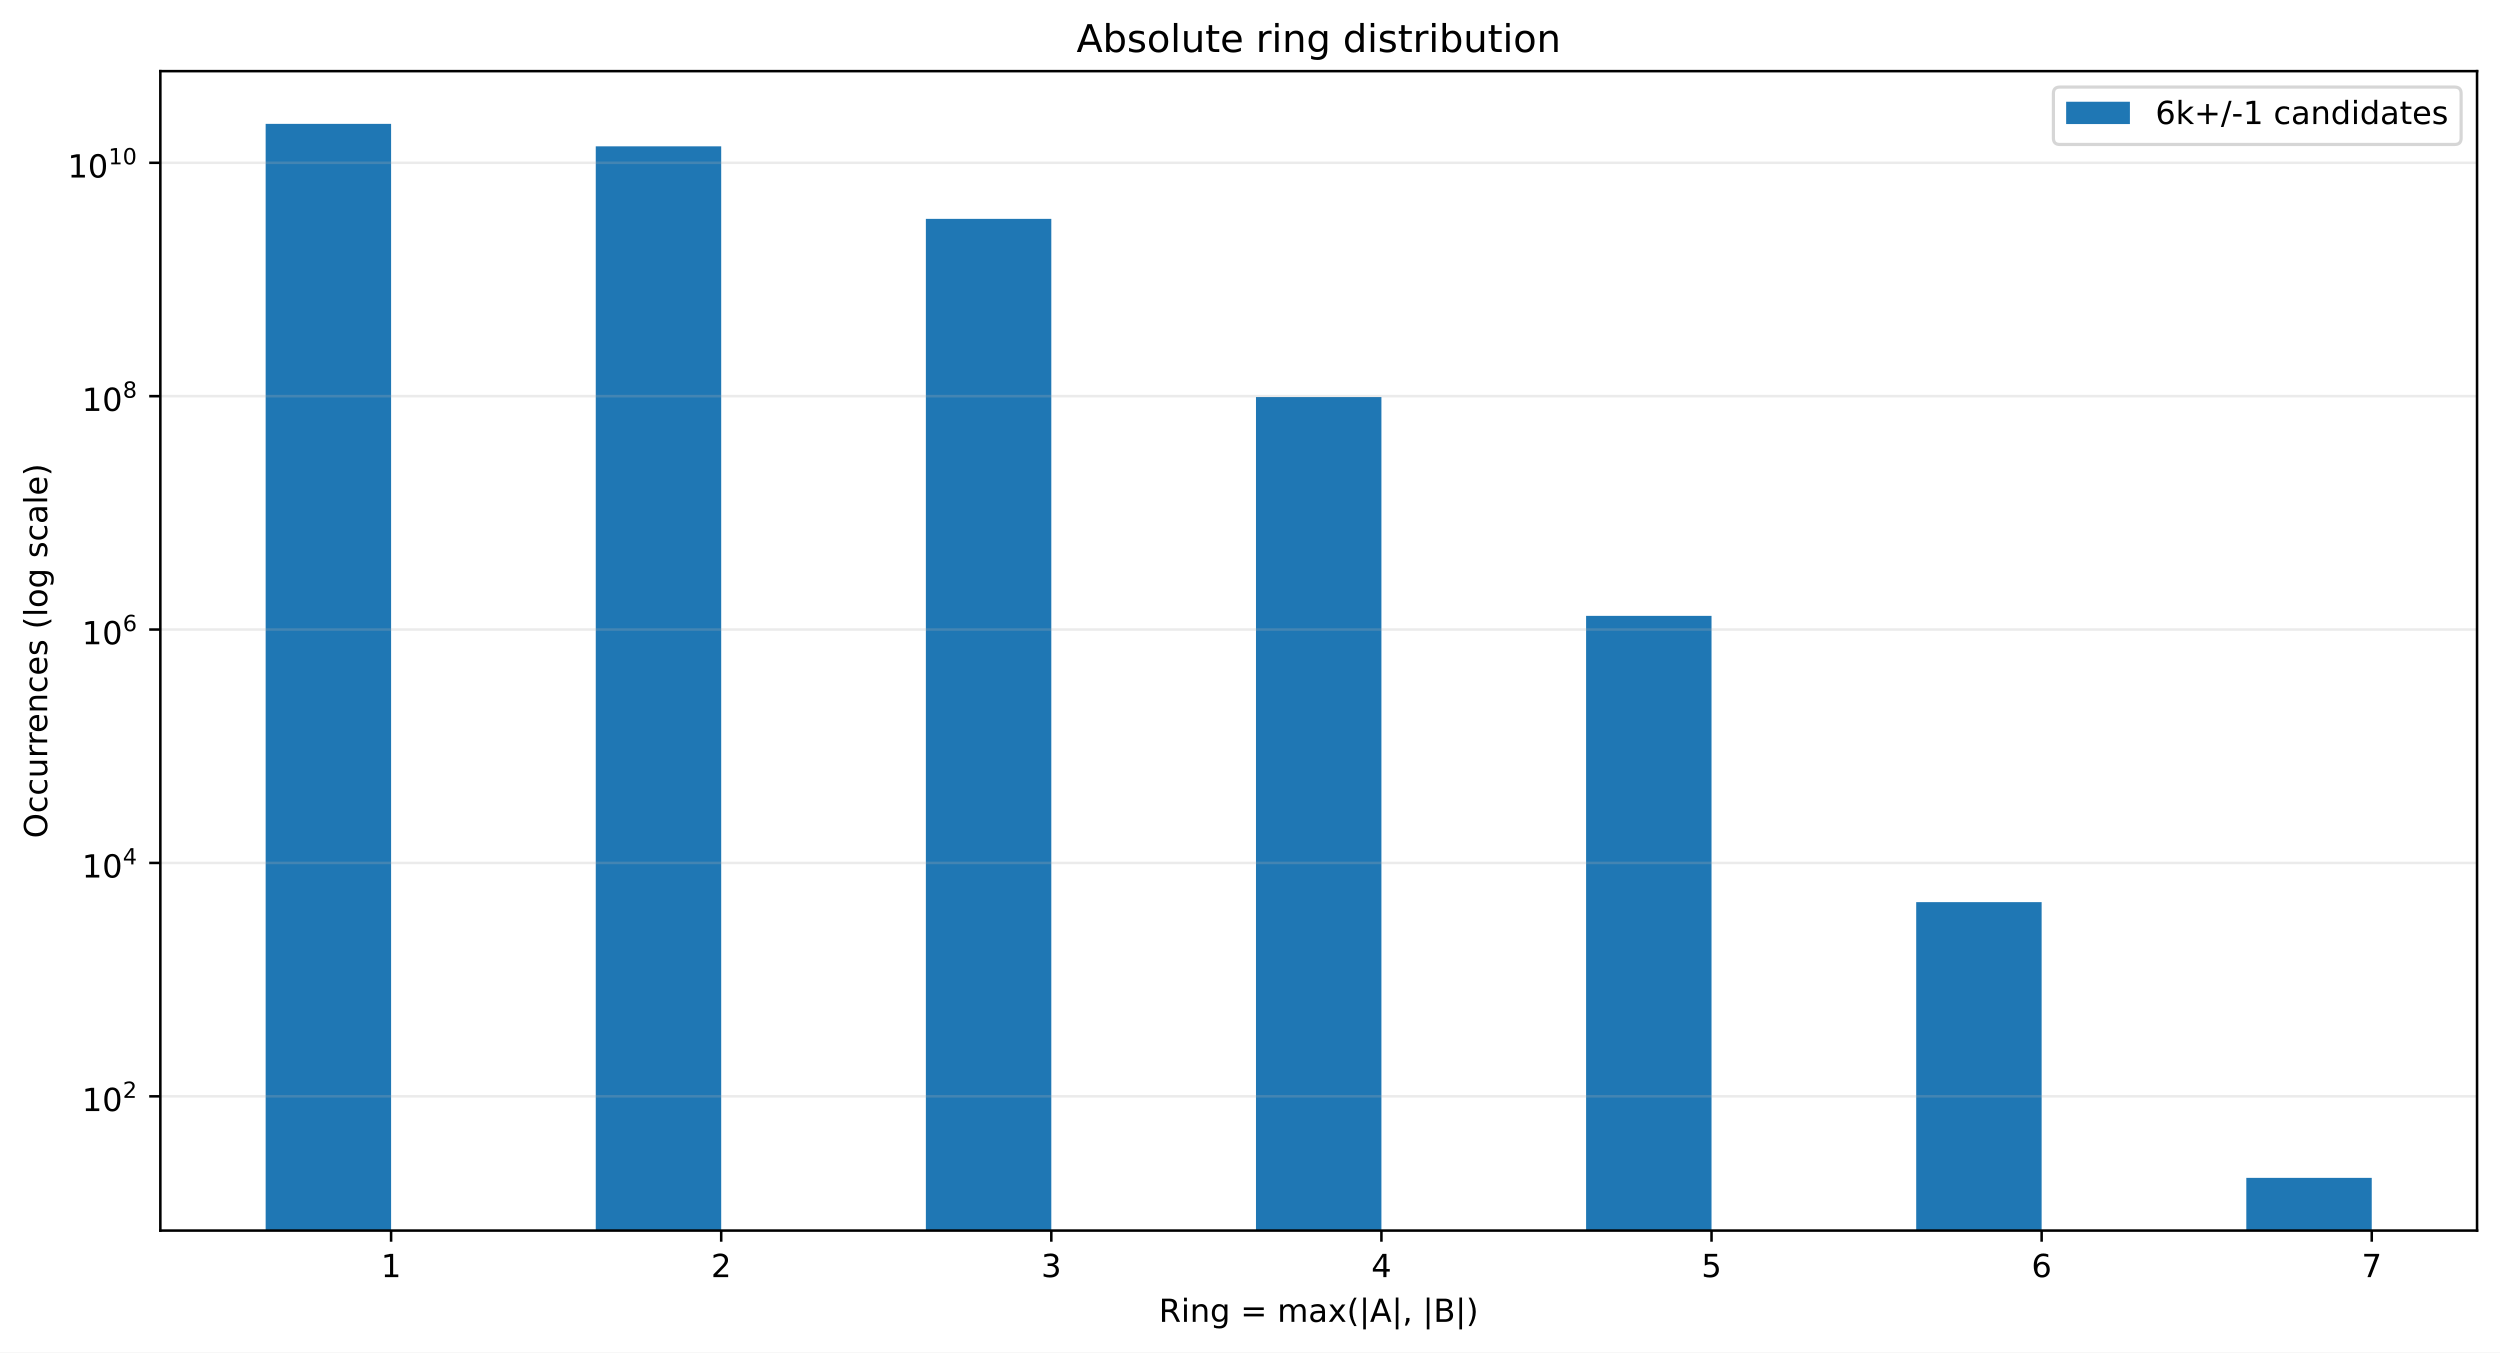
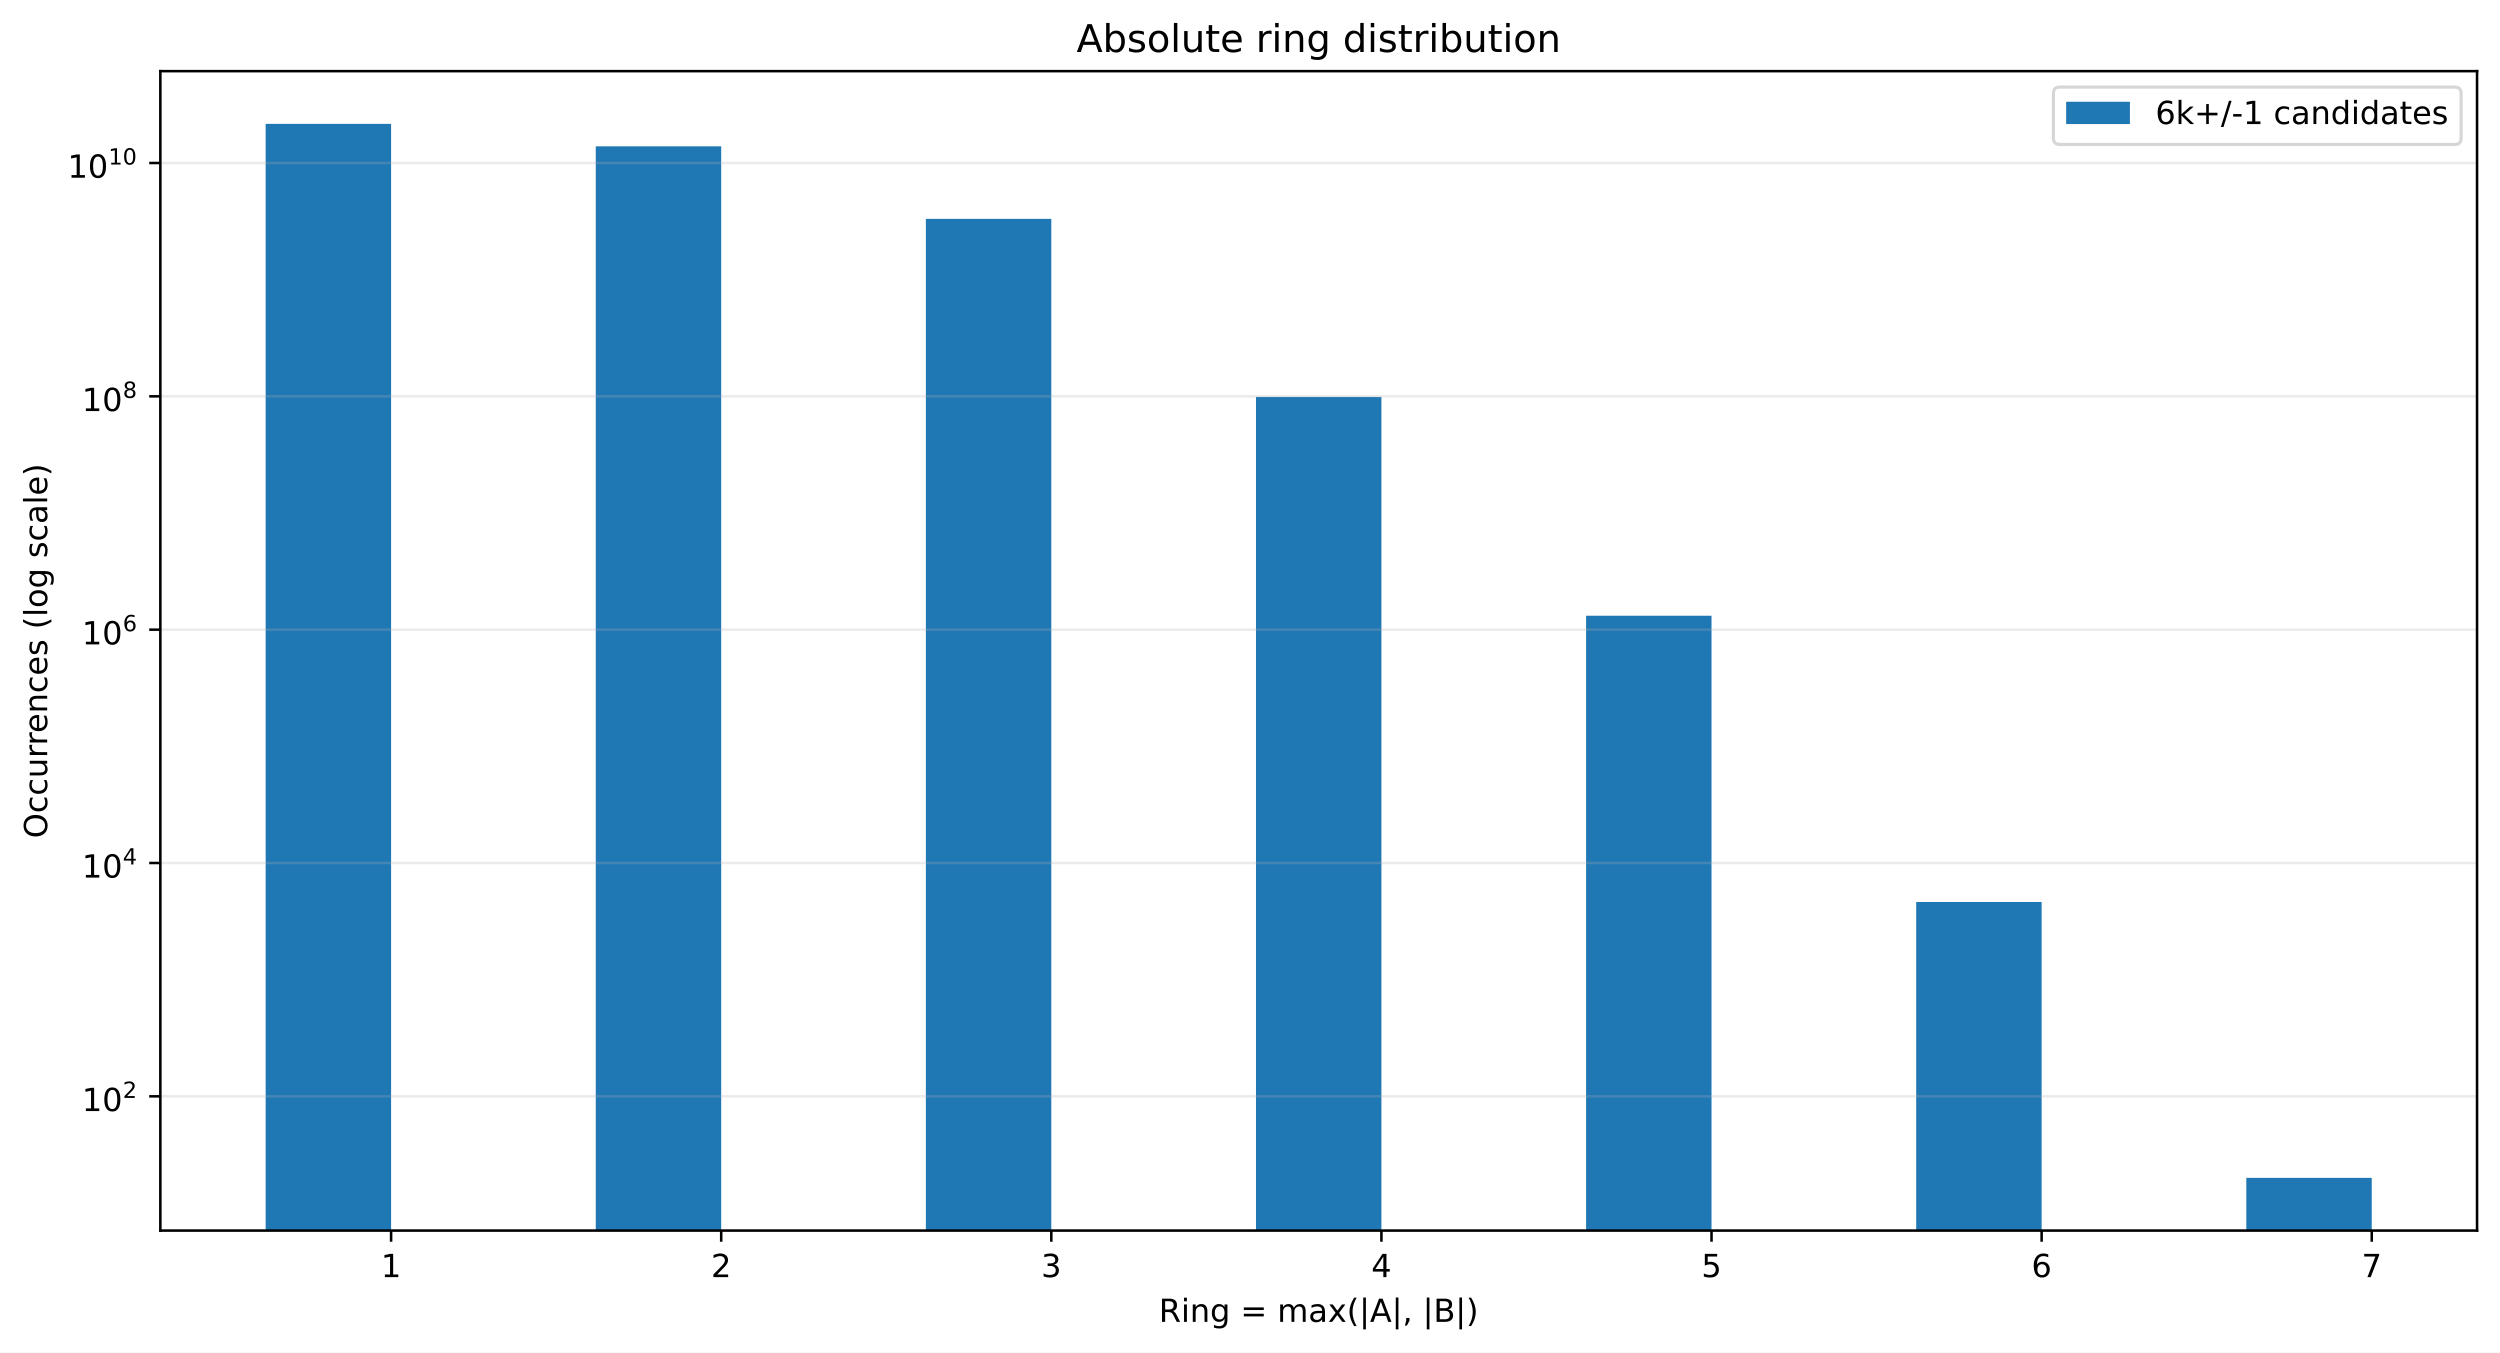
<svg xmlns="http://www.w3.org/2000/svg" xmlns:xlink="http://www.w3.org/1999/xlink" width="784.258pt" height="424.28pt" viewBox="0 0 784.258 424.28" version="1.1">
  <defs>
    <style type="text/css">*{stroke-linejoin: round; stroke-linecap: butt}</style>
  </defs>
  <g id="figure_1">
    <g id="patch_1">
      <path d="M 0 424.28  L 784.258 424.28  L 784.258 0  L 0 0  z " style="fill: #ffffff" />
    </g>
    <g id="axes_1">
      <g id="patch_2">
        <path d="M 50.301 386.036  L 777.058 386.036  L 777.058 22.318  L 50.301 22.318  z " style="fill: #ffffff" />
      </g>
      <g id="patch_3">
-         <path d="M 83.335 37023.711  L 122.687 37023.711  L 122.687 38.851  L 83.335 38.851  z " clip-path="url(#p88c7829713)" style="fill: #1f77b4" />
+         <path d="M 83.335 37016.446  L 122.687 37016.446  L 122.687 38.851  L 83.335 38.851  z " clip-path="url(#p37326e3384)" style="fill: #1f77b4" />
      </g>
      <g id="patch_4">
-         <path d="M 186.891 37023.711  L 226.243 37023.711  L 226.243 45.897  L 186.891 45.897  z " clip-path="url(#p88c7829713)" style="fill: #1f77b4" />
+         <path d="M 186.891 37016.446  L 226.243 37016.446  L 226.243 45.895  L 186.891 45.895  z " clip-path="url(#p37326e3384)" style="fill: #1f77b4" />
      </g>
      <g id="patch_5">
-         <path d="M 290.448 37023.711  L 329.799 37023.711  L 329.799 68.655  L 290.448 68.655  z " clip-path="url(#p88c7829713)" style="fill: #1f77b4" />
+         <path d="M 290.448 37016.446  L 329.799 37016.446  L 329.799 68.649  L 290.448 68.649  z " clip-path="url(#p37326e3384)" style="fill: #1f77b4" />
      </g>
      <g id="patch_6">
-         <path d="M 394.004 37023.711  L 433.355 37023.711  L 433.355 124.536  L 394.004 124.536  z " clip-path="url(#p88c7829713)" style="fill: #1f77b4" />
+         <path d="M 394.004 37016.446  L 433.355 37016.446  L 433.355 124.519  L 394.004 124.519  z " clip-path="url(#p37326e3384)" style="fill: #1f77b4" />
      </g>
      <g id="patch_7">
-         <path d="M 497.56 37023.711  L 536.912 37023.711  L 536.912 193.193  L 497.56 193.193  z " clip-path="url(#p88c7829713)" style="fill: #1f77b4" />
+         <path d="M 497.56 37016.446  L 536.912 37016.446  L 536.912 193.162  L 497.56 193.162  z " clip-path="url(#p37326e3384)" style="fill: #1f77b4" />
      </g>
      <g id="patch_8">
-         <path d="M 601.116 37023.711  L 640.468 37023.711  L 640.468 283.004  L 601.116 283.004  z " clip-path="url(#p88c7829713)" style="fill: #1f77b4" />
+         <path d="M 601.116 37016.446  L 640.468 37016.446  L 640.468 282.955  L 601.116 282.955  z " clip-path="url(#p37326e3384)" style="fill: #1f77b4" />
      </g>
      <g id="patch_9">
-         <path d="M 704.673 37023.711  L 744.024 37023.711  L 744.024 369.503  L 704.673 369.503  z " clip-path="url(#p88c7829713)" style="fill: #1f77b4" />
+         <path d="M 704.673 37016.446  L 744.024 37016.446  L 744.024 369.503  L 704.673 369.503  z " clip-path="url(#p37326e3384)" style="fill: #1f77b4" />
      </g>
      <g id="matplotlib.axis_1">
        <g id="xtick_1">
          <g id="line2d_1">
            <defs>
-               <path id="mc93e099bf6" d="M 0 0  L 0 3.5  " style="stroke: #000000; stroke-width: 0.8" />
+               <path id="mb3831629c7" d="M 0 0  L 0 3.5  " style="stroke: #000000; stroke-width: 0.8" />
            </defs>
            <g>
-               <use xlink:href="#mc93e099bf6" x="122.687" y="386.036" style="stroke: #000000; stroke-width: 0.8" />
+               <use xlink:href="#mb3831629c7" x="122.687" y="386.036" style="stroke: #000000; stroke-width: 0.8" />
            </g>
          </g>
          <g id="text_1">
            <g transform="translate(119.5053 400.6334) scale(0.1 -0.1)">
              <defs>
                <path id="DejaVuSans-14" d="M 794 531  L 1825 531  L 1825 4091  L 703 3866  L 703 4441  L 1819 4666  L 2450 4666  L 2450 531  L 3481 531  L 3481 0  L 794 0  L 794 531  z " transform="scale(0.015625)" />
              </defs>
              <use xlink:href="#DejaVuSans-14" />
            </g>
          </g>
        </g>
        <g id="xtick_2">
          <g id="line2d_2">
            <g>
-               <use xlink:href="#mc93e099bf6" x="226.243" y="386.036" style="stroke: #000000; stroke-width: 0.8" />
+               <use xlink:href="#mb3831629c7" x="226.243" y="386.036" style="stroke: #000000; stroke-width: 0.8" />
            </g>
          </g>
          <g id="text_2">
            <g transform="translate(223.0616 400.6334) scale(0.1 -0.1)">
              <defs>
                <path id="DejaVuSans-15" d="M 1228 531  L 3431 531  L 3431 0  L 469 0  L 469 531  Q 828 903 1448 1529  Q 2069 2156 2228 2338  Q 2531 2678 2651 2914  Q 2772 3150 2772 3378  Q 2772 3750 2511 3984  Q 2250 4219 1831 4219  Q 1534 4219 1204 4116  Q 875 4013 500 3803  L 500 4441  Q 881 4594 1212 4672  Q 1544 4750 1819 4750  Q 2544 4750 2975 4387  Q 3406 4025 3406 3419  Q 3406 3131 3298 2873  Q 3191 2616 2906 2266  Q 2828 2175 2409 1742  Q 1991 1309 1228 531  z " transform="scale(0.015625)" />
              </defs>
              <use xlink:href="#DejaVuSans-15" />
            </g>
          </g>
        </g>
        <g id="xtick_3">
          <g id="line2d_3">
            <g>
-               <use xlink:href="#mc93e099bf6" x="329.799" y="386.036" style="stroke: #000000; stroke-width: 0.8" />
+               <use xlink:href="#mb3831629c7" x="329.799" y="386.036" style="stroke: #000000; stroke-width: 0.8" />
            </g>
          </g>
          <g id="text_3">
            <g transform="translate(326.6178 400.6334) scale(0.1 -0.1)">
              <defs>
                <path id="DejaVuSans-16" d="M 2597 2516  Q 3050 2419 3304 2112  Q 3559 1806 3559 1356  Q 3559 666 3084 287  Q 2609 -91 1734 -91  Q 1441 -91 1130 -33  Q 819 25 488 141  L 488 750  Q 750 597 1062 519  Q 1375 441 1716 441  Q 2309 441 2620 675  Q 2931 909 2931 1356  Q 2931 1769 2642 2001  Q 2353 2234 1838 2234  L 1294 2234  L 1294 2753  L 1863 2753  Q 2328 2753 2575 2939  Q 2822 3125 2822 3475  Q 2822 3834 2567 4026  Q 2313 4219 1838 4219  Q 1578 4219 1281 4162  Q 984 4106 628 3988  L 628 4550  Q 988 4650 1302 4700  Q 1616 4750 1894 4750  Q 2613 4750 3031 4423  Q 3450 4097 3450 3541  Q 3450 3153 3228 2886  Q 3006 2619 2597 2516  z " transform="scale(0.015625)" />
              </defs>
              <use xlink:href="#DejaVuSans-16" />
            </g>
          </g>
        </g>
        <g id="xtick_4">
          <g id="line2d_4">
            <g>
-               <use xlink:href="#mc93e099bf6" x="433.355" y="386.036" style="stroke: #000000; stroke-width: 0.8" />
+               <use xlink:href="#mb3831629c7" x="433.355" y="386.036" style="stroke: #000000; stroke-width: 0.8" />
            </g>
          </g>
          <g id="text_4">
            <g transform="translate(430.174 400.6334) scale(0.1 -0.1)">
              <defs>
                <path id="DejaVuSans-17" d="M 2419 4116  L 825 1625  L 2419 1625  L 2419 4116  z M 2253 4666  L 3047 4666  L 3047 1625  L 3713 1625  L 3713 1100  L 3047 1100  L 3047 0  L 2419 0  L 2419 1100  L 313 1100  L 313 1709  L 2253 4666  z " transform="scale(0.015625)" />
              </defs>
              <use xlink:href="#DejaVuSans-17" />
            </g>
          </g>
        </g>
        <g id="xtick_5">
          <g id="line2d_5">
            <g>
-               <use xlink:href="#mc93e099bf6" x="536.912" y="386.036" style="stroke: #000000; stroke-width: 0.8" />
+               <use xlink:href="#mb3831629c7" x="536.912" y="386.036" style="stroke: #000000; stroke-width: 0.8" />
            </g>
          </g>
          <g id="text_5">
            <g transform="translate(533.7303 400.6334) scale(0.1 -0.1)">
              <defs>
                <path id="DejaVuSans-18" d="M 691 4666  L 3169 4666  L 3169 4134  L 1269 4134  L 1269 2991  Q 1406 3038 1543 3061  Q 1681 3084 1819 3084  Q 2600 3084 3056 2656  Q 3513 2228 3513 1497  Q 3513 744 3044 326  Q 2575 -91 1722 -91  Q 1428 -91 1123 -41  Q 819 9 494 109  L 494 744  Q 775 591 1075 516  Q 1375 441 1709 441  Q 2250 441 2565 725  Q 2881 1009 2881 1497  Q 2881 1984 2565 2268  Q 2250 2553 1709 2553  Q 1456 2553 1204 2497  Q 953 2441 691 2322  L 691 4666  z " transform="scale(0.015625)" />
              </defs>
              <use xlink:href="#DejaVuSans-18" />
            </g>
          </g>
        </g>
        <g id="xtick_6">
          <g id="line2d_6">
            <g>
-               <use xlink:href="#mc93e099bf6" x="640.468" y="386.036" style="stroke: #000000; stroke-width: 0.8" />
+               <use xlink:href="#mb3831629c7" x="640.468" y="386.036" style="stroke: #000000; stroke-width: 0.8" />
            </g>
          </g>
          <g id="text_6">
            <g transform="translate(637.2865 400.6334) scale(0.1 -0.1)">
              <defs>
                <path id="DejaVuSans-19" d="M 2113 2584  Q 1688 2584 1439 2293  Q 1191 2003 1191 1497  Q 1191 994 1439 701  Q 1688 409 2113 409  Q 2538 409 2786 701  Q 3034 994 3034 1497  Q 3034 2003 2786 2293  Q 2538 2584 2113 2584  z M 3366 4563  L 3366 3988  Q 3128 4100 2886 4159  Q 2644 4219 2406 4219  Q 1781 4219 1451 3797  Q 1122 3375 1075 2522  Q 1259 2794 1537 2939  Q 1816 3084 2150 3084  Q 2853 3084 3261 2657  Q 3669 2231 3669 1497  Q 3669 778 3244 343  Q 2819 -91 2113 -91  Q 1303 -91 875 529  Q 447 1150 447 2328  Q 447 3434 972 4092  Q 1497 4750 2381 4750  Q 2619 4750 2861 4703  Q 3103 4656 3366 4563  z " transform="scale(0.015625)" />
              </defs>
              <use xlink:href="#DejaVuSans-19" />
            </g>
          </g>
        </g>
        <g id="xtick_7">
          <g id="line2d_7">
            <g>
-               <use xlink:href="#mc93e099bf6" x="744.024" y="386.036" style="stroke: #000000; stroke-width: 0.8" />
+               <use xlink:href="#mb3831629c7" x="744.024" y="386.036" style="stroke: #000000; stroke-width: 0.8" />
            </g>
          </g>
          <g id="text_7">
            <g transform="translate(740.8427 400.6334) scale(0.1 -0.1)">
              <defs>
                <path id="DejaVuSans-1a" d="M 525 4666  L 3525 4666  L 3525 4397  L 1831 0  L 1172 0  L 2766 4134  L 525 4134  L 525 4666  z " transform="scale(0.015625)" />
              </defs>
              <use xlink:href="#DejaVuSans-1a" />
            </g>
          </g>
        </g>
        <g id="text_8">
          <g transform="translate(363.5437 414.678) scale(0.1 -0.1)">
            <defs>
              <path id="DejaVuSans-35" d="M 2841 2188  Q 3044 2119 3236 1894  Q 3428 1669 3622 1275  L 4263 0  L 3584 0  L 2988 1197  Q 2756 1666 2539 1819  Q 2322 1972 1947 1972  L 1259 1972  L 1259 0  L 628 0  L 628 4666  L 2053 4666  Q 2853 4666 3247 4331  Q 3641 3997 3641 3322  Q 3641 2881 3436 2590  Q 3231 2300 2841 2188  z M 1259 4147  L 1259 2491  L 2053 2491  Q 2509 2491 2742 2702  Q 2975 2913 2975 3322  Q 2975 3731 2742 3939  Q 2509 4147 2053 4147  L 1259 4147  z " transform="scale(0.015625)" />
              <path id="DejaVuSans-4c" d="M 603 3500  L 1178 3500  L 1178 0  L 603 0  L 603 3500  z M 603 4863  L 1178 4863  L 1178 4134  L 603 4134  L 603 4863  z " transform="scale(0.015625)" />
              <path id="DejaVuSans-51" d="M 3513 2113  L 3513 0  L 2938 0  L 2938 2094  Q 2938 2591 2744 2837  Q 2550 3084 2163 3084  Q 1697 3084 1428 2787  Q 1159 2491 1159 1978  L 1159 0  L 581 0  L 581 3500  L 1159 3500  L 1159 2956  Q 1366 3272 1645 3428  Q 1925 3584 2291 3584  Q 2894 3584 3203 3211  Q 3513 2838 3513 2113  z " transform="scale(0.015625)" />
              <path id="DejaVuSans-4a" d="M 2906 1791  Q 2906 2416 2648 2759  Q 2391 3103 1925 3103  Q 1463 3103 1205 2759  Q 947 2416 947 1791  Q 947 1169 1205 825  Q 1463 481 1925 481  Q 2391 481 2648 825  Q 2906 1169 2906 1791  z M 3481 434  Q 3481 -459 3084 -895  Q 2688 -1331 1869 -1331  Q 1566 -1331 1297 -1286  Q 1028 -1241 775 -1147  L 775 -588  Q 1028 -725 1275 -790  Q 1522 -856 1778 -856  Q 2344 -856 2625 -561  Q 2906 -266 2906 331  L 2906 616  Q 2728 306 2450 153  Q 2172 0 1784 0  Q 1141 0 747 490  Q 353 981 353 1791  Q 353 2603 747 3093  Q 1141 3584 1784 3584  Q 2172 3584 2450 3431  Q 2728 3278 2906 2969  L 2906 3500  L 3481 3500  L 3481 434  z " transform="scale(0.015625)" />
              <path id="DejaVuSans-3" transform="scale(0.015625)" />
              <path id="DejaVuSans-20" d="M 678 2906  L 4684 2906  L 4684 2381  L 678 2381  L 678 2906  z M 678 1631  L 4684 1631  L 4684 1100  L 678 1100  L 678 1631  z " transform="scale(0.015625)" />
              <path id="DejaVuSans-50" d="M 3328 2828  Q 3544 3216 3844 3400  Q 4144 3584 4550 3584  Q 5097 3584 5394 3201  Q 5691 2819 5691 2113  L 5691 0  L 5113 0  L 5113 2094  Q 5113 2597 4934 2840  Q 4756 3084 4391 3084  Q 3944 3084 3684 2787  Q 3425 2491 3425 1978  L 3425 0  L 2847 0  L 2847 2094  Q 2847 2600 2669 2842  Q 2491 3084 2119 3084  Q 1678 3084 1418 2786  Q 1159 2488 1159 1978  L 1159 0  L 581 0  L 581 3500  L 1159 3500  L 1159 2956  Q 1356 3278 1631 3431  Q 1906 3584 2284 3584  Q 2666 3584 2933 3390  Q 3200 3197 3328 2828  z " transform="scale(0.015625)" />
              <path id="DejaVuSans-44" d="M 2194 1759  Q 1497 1759 1228 1600  Q 959 1441 959 1056  Q 959 750 1161 570  Q 1363 391 1709 391  Q 2188 391 2477 730  Q 2766 1069 2766 1631  L 2766 1759  L 2194 1759  z M 3341 1997  L 3341 0  L 2766 0  L 2766 531  Q 2569 213 2275 61  Q 1981 -91 1556 -91  Q 1019 -91 701 211  Q 384 513 384 1019  Q 384 1609 779 1909  Q 1175 2209 1959 2209  L 2766 2209  L 2766 2266  Q 2766 2663 2505 2880  Q 2244 3097 1772 3097  Q 1472 3097 1187 3025  Q 903 2953 641 2809  L 641 3341  Q 956 3463 1253 3523  Q 1550 3584 1831 3584  Q 2591 3584 2966 3190  Q 3341 2797 3341 1997  z " transform="scale(0.015625)" />
              <path id="DejaVuSans-5b" d="M 3513 3500  L 2247 1797  L 3578 0  L 2900 0  L 1881 1375  L 863 0  L 184 0  L 1544 1831  L 300 3500  L 978 3500  L 1906 2253  L 2834 3500  L 3513 3500  z " transform="scale(0.015625)" />
              <path id="DejaVuSans-b" d="M 1984 4856  Q 1566 4138 1362 3434  Q 1159 2731 1159 2009  Q 1159 1288 1364 580  Q 1569 -128 1984 -844  L 1484 -844  Q 1016 -109 783 600  Q 550 1309 550 2009  Q 550 2706 781 3412  Q 1013 4119 1484 4856  L 1984 4856  z " transform="scale(0.015625)" />
              <path id="DejaVuSans-5f" d="M 1344 4891  L 1344 -1509  L 813 -1509  L 813 4891  L 1344 4891  z " transform="scale(0.015625)" />
              <path id="DejaVuSans-24" d="M 2188 4044  L 1331 1722  L 3047 1722  L 2188 4044  z M 1831 4666  L 2547 4666  L 4325 0  L 3669 0  L 3244 1197  L 1141 1197  L 716 0  L 50 0  L 1831 4666  z " transform="scale(0.015625)" />
              <path id="DejaVuSans-f" d="M 750 794  L 1409 794  L 1409 256  L 897 -744  L 494 -744  L 750 256  L 750 794  z " transform="scale(0.015625)" />
              <path id="DejaVuSans-25" d="M 1259 2228  L 1259 519  L 2272 519  Q 2781 519 3026 730  Q 3272 941 3272 1375  Q 3272 1813 3026 2020  Q 2781 2228 2272 2228  L 1259 2228  z M 1259 4147  L 1259 2741  L 2194 2741  Q 2656 2741 2882 2914  Q 3109 3088 3109 3444  Q 3109 3797 2882 3972  Q 2656 4147 2194 4147  L 1259 4147  z M 628 4666  L 2241 4666  Q 2963 4666 3353 4366  Q 3744 4066 3744 3513  Q 3744 3084 3544 2831  Q 3344 2578 2956 2516  Q 3422 2416 3680 2098  Q 3938 1781 3938 1306  Q 3938 681 3513 340  Q 3088 0 2303 0  L 628 0  L 628 4666  z " transform="scale(0.015625)" />
              <path id="DejaVuSans-c" d="M 513 4856  L 1013 4856  Q 1481 4119 1714 3412  Q 1947 2706 1947 2009  Q 1947 1309 1714 600  Q 1481 -109 1013 -844  L 513 -844  Q 928 -128 1133 580  Q 1338 1288 1338 2009  Q 1338 2731 1133 3434  Q 928 4138 513 4856  z " transform="scale(0.015625)" />
            </defs>
            <use xlink:href="#DejaVuSans-35" />
            <use xlink:href="#DejaVuSans-4c" transform="translate(69.48438 0)" />
            <use xlink:href="#DejaVuSans-51" transform="translate(97.26562 0)" />
            <use xlink:href="#DejaVuSans-4a" transform="translate(160.6406 0)" />
            <use xlink:href="#DejaVuSans-3" transform="translate(224.125 0)" />
            <use xlink:href="#DejaVuSans-20" transform="translate(255.9062 0)" />
            <use xlink:href="#DejaVuSans-3" transform="translate(339.7031 0)" />
            <use xlink:href="#DejaVuSans-50" transform="translate(371.4844 0)" />
            <use xlink:href="#DejaVuSans-44" transform="translate(468.8906 0)" />
            <use xlink:href="#DejaVuSans-5b" transform="translate(530.1719 0)" />
            <use xlink:href="#DejaVuSans-b" transform="translate(589.3594 0)" />
            <use xlink:href="#DejaVuSans-5f" transform="translate(628.375 0)" />
            <use xlink:href="#DejaVuSans-24" transform="translate(662.0625 0)" />
            <use xlink:href="#DejaVuSans-5f" transform="translate(730.4688 0)" />
            <use xlink:href="#DejaVuSans-f" transform="translate(764.1562 0)" />
            <use xlink:href="#DejaVuSans-3" transform="translate(795.9375 0)" />
            <use xlink:href="#DejaVuSans-5f" transform="translate(827.7188 0)" />
            <use xlink:href="#DejaVuSans-25" transform="translate(861.4062 0)" />
            <use xlink:href="#DejaVuSans-5f" transform="translate(930.0156 0)" />
            <use xlink:href="#DejaVuSans-c" transform="translate(963.7031 0)" />
          </g>
        </g>
      </g>
      <g id="matplotlib.axis_2">
        <g id="ytick_1">
          <g id="line2d_8">
-             <path d="M 50.301 343.916  L 777.058 343.916  " clip-path="url(#p88c7829713)" style="fill: none; stroke: #b0b0b0; stroke-opacity: 0.25; stroke-width: 0.8; stroke-linecap: square" />
+             <path d="M 50.301 343.921  L 777.058 343.921  " clip-path="url(#p37326e3384)" style="fill: none; stroke: #b0b0b0; stroke-opacity: 0.25; stroke-width: 0.8; stroke-linecap: square" />
          </g>
          <g id="line2d_9">
            <defs>
-               <path id="m885c6ece69" d="M 0 0  L -3.5 0  " style="stroke: #000000; stroke-width: 0.8" />
+               <path id="mc9787378d5" d="M 0 0  L -3.5 0  " style="stroke: #000000; stroke-width: 0.8" />
            </defs>
            <g>
-               <use xlink:href="#m885c6ece69" x="50.301" y="343.916" style="stroke: #000000; stroke-width: 0.8" />
+               <use xlink:href="#mc9787378d5" x="50.301" y="343.921" style="stroke: #000000; stroke-width: 0.8" />
            </g>
          </g>
          <g id="text_9">
-             <g transform="translate(25.70078 348.6163) scale(0.1 -0.1)">
+             <g transform="translate(25.70078 348.6213) scale(0.1 -0.1)">
              <defs>
                <path id="DejaVuSans-13" d="M 2034 4250  Q 1547 4250 1301 3770  Q 1056 3291 1056 2328  Q 1056 1369 1301 889  Q 1547 409 2034 409  Q 2525 409 2770 889  Q 3016 1369 3016 2328  Q 3016 3291 2770 3770  Q 2525 4250 2034 4250  z M 2034 4750  Q 2819 4750 3233 4129  Q 3647 3509 3647 2328  Q 3647 1150 3233 529  Q 2819 -91 2034 -91  Q 1250 -91 836 529  Q 422 1150 422 2328  Q 422 3509 836 4129  Q 1250 4750 2034 4750  z " transform="scale(0.015625)" />
              </defs>
              <use xlink:href="#DejaVuSans-14" transform="translate(0 0.746875)" />
              <use xlink:href="#DejaVuSans-13" transform="translate(63.62305 0.746875)" />
              <use xlink:href="#DejaVuSans-15" transform="translate(128.2031 42.04688) scale(0.7)" />
            </g>
          </g>
        </g>
        <g id="ytick_2">
          <g id="line2d_10">
-             <path d="M 50.301 270.703  L 777.058 270.703  " clip-path="url(#p88c7829713)" style="fill: none; stroke: #b0b0b0; stroke-opacity: 0.25; stroke-width: 0.8; stroke-linecap: square" />
+             <path d="M 50.301 270.723  L 777.058 270.723  " clip-path="url(#p37326e3384)" style="fill: none; stroke: #b0b0b0; stroke-opacity: 0.25; stroke-width: 0.8; stroke-linecap: square" />
          </g>
          <g id="line2d_11">
            <g>
-               <use xlink:href="#m885c6ece69" x="50.301" y="270.703" style="stroke: #000000; stroke-width: 0.8" />
+               <use xlink:href="#mc9787378d5" x="50.301" y="270.723" style="stroke: #000000; stroke-width: 0.8" />
            </g>
          </g>
          <g id="text_10">
-             <g transform="translate(25.70078 275.3531) scale(0.1 -0.1)">
+             <g transform="translate(25.70078 275.3727) scale(0.1 -0.1)">
              <use xlink:href="#DejaVuSans-14" transform="translate(0 0.665625)" />
              <use xlink:href="#DejaVuSans-13" transform="translate(63.62305 0.665625)" />
              <use xlink:href="#DejaVuSans-17" transform="translate(128.2031 41.96563) scale(0.7)" />
            </g>
          </g>
        </g>
        <g id="ytick_3">
          <g id="line2d_12">
-             <path d="M 50.301 197.49  L 777.058 197.49  " clip-path="url(#p88c7829713)" style="fill: none; stroke: #b0b0b0; stroke-opacity: 0.25; stroke-width: 0.8; stroke-linecap: square" />
+             <path d="M 50.301 197.524  L 777.058 197.524  " clip-path="url(#p37326e3384)" style="fill: none; stroke: #b0b0b0; stroke-opacity: 0.25; stroke-width: 0.8; stroke-linecap: square" />
          </g>
          <g id="line2d_13">
            <g>
-               <use xlink:href="#m885c6ece69" x="50.301" y="197.49" style="stroke: #000000; stroke-width: 0.8" />
+               <use xlink:href="#mc9787378d5" x="50.301" y="197.524" style="stroke: #000000; stroke-width: 0.8" />
            </g>
          </g>
          <g id="text_11">
-             <g transform="translate(25.70078 202.1899) scale(0.1 -0.1)">
+             <g transform="translate(25.70078 202.224) scale(0.1 -0.1)">
              <use xlink:href="#DejaVuSans-14" transform="translate(0 0.746875)" />
              <use xlink:href="#DejaVuSans-13" transform="translate(63.62305 0.746875)" />
              <use xlink:href="#DejaVuSans-19" transform="translate(128.2031 42.04688) scale(0.7)" />
            </g>
          </g>
        </g>
        <g id="ytick_4">
          <g id="line2d_14">
-             <path d="M 50.301 124.277  L 777.058 124.277  " clip-path="url(#p88c7829713)" style="fill: none; stroke: #b0b0b0; stroke-opacity: 0.25; stroke-width: 0.8; stroke-linecap: square" />
+             <path d="M 50.301 124.325  L 777.058 124.325  " clip-path="url(#p37326e3384)" style="fill: none; stroke: #b0b0b0; stroke-opacity: 0.25; stroke-width: 0.8; stroke-linecap: square" />
          </g>
          <g id="line2d_15">
            <g>
-               <use xlink:href="#m885c6ece69" x="50.301" y="124.277" style="stroke: #000000; stroke-width: 0.8" />
+               <use xlink:href="#mc9787378d5" x="50.301" y="124.325" style="stroke: #000000; stroke-width: 0.8" />
            </g>
          </g>
          <g id="text_12">
-             <g transform="translate(25.70078 128.9768) scale(0.1 -0.1)">
+             <g transform="translate(25.70078 129.0254) scale(0.1 -0.1)">
              <defs>
                <path id="DejaVuSans-1b" d="M 2034 2216  Q 1584 2216 1326 1975  Q 1069 1734 1069 1313  Q 1069 891 1326 650  Q 1584 409 2034 409  Q 2484 409 2743 651  Q 3003 894 3003 1313  Q 3003 1734 2745 1975  Q 2488 2216 2034 2216  z M 1403 2484  Q 997 2584 770 2862  Q 544 3141 544 3541  Q 544 4100 942 4425  Q 1341 4750 2034 4750  Q 2731 4750 3128 4425  Q 3525 4100 3525 3541  Q 3525 3141 3298 2862  Q 3072 2584 2669 2484  Q 3125 2378 3379 2068  Q 3634 1759 3634 1313  Q 3634 634 3220 271  Q 2806 -91 2034 -91  Q 1263 -91 848 271  Q 434 634 434 1313  Q 434 1759 690 2068  Q 947 2378 1403 2484  z M 1172 3481  Q 1172 3119 1398 2916  Q 1625 2713 2034 2713  Q 2441 2713 2670 2916  Q 2900 3119 2900 3481  Q 2900 3844 2670 4047  Q 2441 4250 2034 4250  Q 1625 4250 1398 4047  Q 1172 3844 1172 3481  z " transform="scale(0.015625)" />
              </defs>
              <use xlink:href="#DejaVuSans-14" transform="translate(0 0.746875)" />
              <use xlink:href="#DejaVuSans-13" transform="translate(63.62305 0.746875)" />
              <use xlink:href="#DejaVuSans-1b" transform="translate(128.2031 42.04688) scale(0.7)" />
            </g>
          </g>
        </g>
        <g id="ytick_5">
          <g id="line2d_16">
-             <path d="M 50.301 51.064  L 777.058 51.064  " clip-path="url(#p88c7829713)" style="fill: none; stroke: #b0b0b0; stroke-opacity: 0.25; stroke-width: 0.8; stroke-linecap: square" />
+             <path d="M 50.301 51.127  L 777.058 51.127  " clip-path="url(#p37326e3384)" style="fill: none; stroke: #b0b0b0; stroke-opacity: 0.25; stroke-width: 0.8; stroke-linecap: square" />
          </g>
          <g id="line2d_17">
            <g>
-               <use xlink:href="#m885c6ece69" x="50.301" y="51.064" style="stroke: #000000; stroke-width: 0.8" />
+               <use xlink:href="#mc9787378d5" x="50.301" y="51.127" style="stroke: #000000; stroke-width: 0.8" />
            </g>
          </g>
          <g id="text_13">
-             <g transform="translate(21.20078 55.76361) scale(0.1 -0.1)">
+             <g transform="translate(21.20078 55.82672) scale(0.1 -0.1)">
              <use xlink:href="#DejaVuSans-14" transform="translate(0 0.746875)" />
              <use xlink:href="#DejaVuSans-13" transform="translate(63.62305 0.746875)" />
              <use xlink:href="#DejaVuSans-14" transform="translate(128.2031 42.04688) scale(0.7)" />
              <use xlink:href="#DejaVuSans-13" transform="translate(172.7393 42.04688) scale(0.7)" />
            </g>
          </g>
        </g>
        <g id="text_14">
          <g transform="translate(14.79844 262.9551) rotate(-90) scale(0.1 -0.1)">
            <defs>
              <path id="DejaVuSans-32" d="M 2522 4238  Q 1834 4238 1429 3725  Q 1025 3213 1025 2328  Q 1025 1447 1429 934  Q 1834 422 2522 422  Q 3209 422 3611 934  Q 4013 1447 4013 2328  Q 4013 3213 3611 3725  Q 3209 4238 2522 4238  z M 2522 4750  Q 3503 4750 4090 4092  Q 4678 3434 4678 2328  Q 4678 1225 4090 567  Q 3503 -91 2522 -91  Q 1538 -91 948 565  Q 359 1222 359 2328  Q 359 3434 948 4092  Q 1538 4750 2522 4750  z " transform="scale(0.015625)" />
              <path id="DejaVuSans-46" d="M 3122 3366  L 3122 2828  Q 2878 2963 2633 3030  Q 2388 3097 2138 3097  Q 1578 3097 1268 2742  Q 959 2388 959 1747  Q 959 1106 1268 751  Q 1578 397 2138 397  Q 2388 397 2633 464  Q 2878 531 3122 666  L 3122 134  Q 2881 22 2623 -34  Q 2366 -91 2075 -91  Q 1284 -91 818 406  Q 353 903 353 1747  Q 353 2603 823 3093  Q 1294 3584 2113 3584  Q 2378 3584 2631 3529  Q 2884 3475 3122 3366  z " transform="scale(0.015625)" />
              <path id="DejaVuSans-58" d="M 544 1381  L 544 3500  L 1119 3500  L 1119 1403  Q 1119 906 1312 657  Q 1506 409 1894 409  Q 2359 409 2629 706  Q 2900 1003 2900 1516  L 2900 3500  L 3475 3500  L 3475 0  L 2900 0  L 2900 538  Q 2691 219 2414 64  Q 2138 -91 1772 -91  Q 1169 -91 856 284  Q 544 659 544 1381  z M 1991 3584  L 1991 3584  z " transform="scale(0.015625)" />
              <path id="DejaVuSans-55" d="M 2631 2963  Q 2534 3019 2420 3045  Q 2306 3072 2169 3072  Q 1681 3072 1420 2755  Q 1159 2438 1159 1844  L 1159 0  L 581 0  L 581 3500  L 1159 3500  L 1159 2956  Q 1341 3275 1631 3429  Q 1922 3584 2338 3584  Q 2397 3584 2469 3576  Q 2541 3569 2628 3553  L 2631 2963  z " transform="scale(0.015625)" />
              <path id="DejaVuSans-48" d="M 3597 1894  L 3597 1613  L 953 1613  Q 991 1019 1311 708  Q 1631 397 2203 397  Q 2534 397 2845 478  Q 3156 559 3463 722  L 3463 178  Q 3153 47 2828 -22  Q 2503 -91 2169 -91  Q 1331 -91 842 396  Q 353 884 353 1716  Q 353 2575 817 3079  Q 1281 3584 2069 3584  Q 2775 3584 3186 3129  Q 3597 2675 3597 1894  z M 3022 2063  Q 3016 2534 2758 2815  Q 2500 3097 2075 3097  Q 1594 3097 1305 2825  Q 1016 2553 972 2059  L 3022 2063  z " transform="scale(0.015625)" />
              <path id="DejaVuSans-56" d="M 2834 3397  L 2834 2853  Q 2591 2978 2328 3040  Q 2066 3103 1784 3103  Q 1356 3103 1142 2972  Q 928 2841 928 2578  Q 928 2378 1081 2264  Q 1234 2150 1697 2047  L 1894 2003  Q 2506 1872 2764 1633  Q 3022 1394 3022 966  Q 3022 478 2636 193  Q 2250 -91 1575 -91  Q 1294 -91 989 -36  Q 684 19 347 128  L 347 722  Q 666 556 975 473  Q 1284 391 1588 391  Q 1994 391 2212 530  Q 2431 669 2431 922  Q 2431 1156 2273 1281  Q 2116 1406 1581 1522  L 1381 1569  Q 847 1681 609 1914  Q 372 2147 372 2553  Q 372 3047 722 3315  Q 1072 3584 1716 3584  Q 2034 3584 2315 3537  Q 2597 3491 2834 3397  z " transform="scale(0.015625)" />
              <path id="DejaVuSans-4f" d="M 603 4863  L 1178 4863  L 1178 0  L 603 0  L 603 4863  z " transform="scale(0.015625)" />
              <path id="DejaVuSans-52" d="M 1959 3097  Q 1497 3097 1228 2736  Q 959 2375 959 1747  Q 959 1119 1226 758  Q 1494 397 1959 397  Q 2419 397 2687 759  Q 2956 1122 2956 1747  Q 2956 2369 2687 2733  Q 2419 3097 1959 3097  z M 1959 3584  Q 2709 3584 3137 3096  Q 3566 2609 3566 1747  Q 3566 888 3137 398  Q 2709 -91 1959 -91  Q 1206 -91 779 398  Q 353 888 353 1747  Q 353 2609 779 3096  Q 1206 3584 1959 3584  z " transform="scale(0.015625)" />
            </defs>
            <use xlink:href="#DejaVuSans-32" />
            <use xlink:href="#DejaVuSans-46" transform="translate(78.71875 0)" />
            <use xlink:href="#DejaVuSans-46" transform="translate(133.7031 0)" />
            <use xlink:href="#DejaVuSans-58" transform="translate(188.6875 0)" />
            <use xlink:href="#DejaVuSans-55" transform="translate(252.0625 0)" />
            <use xlink:href="#DejaVuSans-55" transform="translate(291.4219 0)" />
            <use xlink:href="#DejaVuSans-48" transform="translate(330.3281 0)" />
            <use xlink:href="#DejaVuSans-51" transform="translate(391.8594 0)" />
            <use xlink:href="#DejaVuSans-46" transform="translate(455.2344 0)" />
            <use xlink:href="#DejaVuSans-48" transform="translate(510.2188 0)" />
            <use xlink:href="#DejaVuSans-56" transform="translate(571.75 0)" />
            <use xlink:href="#DejaVuSans-3" transform="translate(623.8438 0)" />
            <use xlink:href="#DejaVuSans-b" transform="translate(655.625 0)" />
            <use xlink:href="#DejaVuSans-4f" transform="translate(694.6406 0)" />
            <use xlink:href="#DejaVuSans-52" transform="translate(722.4219 0)" />
            <use xlink:href="#DejaVuSans-4a" transform="translate(783.6094 0)" />
            <use xlink:href="#DejaVuSans-3" transform="translate(847.0938 0)" />
            <use xlink:href="#DejaVuSans-56" transform="translate(878.875 0)" />
            <use xlink:href="#DejaVuSans-46" transform="translate(930.9688 0)" />
            <use xlink:href="#DejaVuSans-44" transform="translate(985.9531 0)" />
            <use xlink:href="#DejaVuSans-4f" transform="translate(1047.234 0)" />
            <use xlink:href="#DejaVuSans-48" transform="translate(1075.016 0)" />
            <use xlink:href="#DejaVuSans-c" transform="translate(1136.547 0)" />
          </g>
        </g>
      </g>
      <g id="patch_10">
        <path d="M 50.301 386.036  L 50.301 22.318  " style="fill: none; stroke: #000000; stroke-width: 0.8; stroke-linejoin: miter; stroke-linecap: square" />
      </g>
      <g id="patch_11">
        <path d="M 777.058 386.036  L 777.058 22.318  " style="fill: none; stroke: #000000; stroke-width: 0.8; stroke-linejoin: miter; stroke-linecap: square" />
      </g>
      <g id="patch_12">
        <path d="M 50.301 386.036  L 777.058 386.036  " style="fill: none; stroke: #000000; stroke-width: 0.8; stroke-linejoin: miter; stroke-linecap: square" />
      </g>
      <g id="patch_13">
        <path d="M 50.301 22.318  L 777.058 22.318  " style="fill: none; stroke: #000000; stroke-width: 0.8; stroke-linejoin: miter; stroke-linecap: square" />
      </g>
      <g id="text_15">
        <g transform="translate(337.7055 16.31812) scale(0.12 -0.12)">
          <defs>
            <path id="DejaVuSans-45" d="M 3116 1747  Q 3116 2381 2855 2742  Q 2594 3103 2138 3103  Q 1681 3103 1420 2742  Q 1159 2381 1159 1747  Q 1159 1113 1420 752  Q 1681 391 2138 391  Q 2594 391 2855 752  Q 3116 1113 3116 1747  z M 1159 2969  Q 1341 3281 1617 3432  Q 1894 3584 2278 3584  Q 2916 3584 3314 3078  Q 3713 2572 3713 1747  Q 3713 922 3314 415  Q 2916 -91 2278 -91  Q 1894 -91 1617 61  Q 1341 213 1159 525  L 1159 0  L 581 0  L 581 4863  L 1159 4863  L 1159 2969  z " transform="scale(0.015625)" />
            <path id="DejaVuSans-57" d="M 1172 4494  L 1172 3500  L 2356 3500  L 2356 3053  L 1172 3053  L 1172 1153  Q 1172 725 1289 603  Q 1406 481 1766 481  L 2356 481  L 2356 0  L 1766 0  Q 1100 0 847 248  Q 594 497 594 1153  L 594 3053  L 172 3053  L 172 3500  L 594 3500  L 594 4494  L 1172 4494  z " transform="scale(0.015625)" />
            <path id="DejaVuSans-47" d="M 2906 2969  L 2906 4863  L 3481 4863  L 3481 0  L 2906 0  L 2906 525  Q 2725 213 2448 61  Q 2172 -91 1784 -91  Q 1150 -91 751 415  Q 353 922 353 1747  Q 353 2572 751 3078  Q 1150 3584 1784 3584  Q 2172 3584 2448 3432  Q 2725 3281 2906 2969  z M 947 1747  Q 947 1113 1208 752  Q 1469 391 1925 391  Q 2381 391 2643 752  Q 2906 1113 2906 1747  Q 2906 2381 2643 2742  Q 2381 3103 1925 3103  Q 1469 3103 1208 2742  Q 947 2381 947 1747  z " transform="scale(0.015625)" />
          </defs>
          <use xlink:href="#DejaVuSans-24" />
          <use xlink:href="#DejaVuSans-45" transform="translate(68.40625 0)" />
          <use xlink:href="#DejaVuSans-56" transform="translate(131.8906 0)" />
          <use xlink:href="#DejaVuSans-52" transform="translate(183.9844 0)" />
          <use xlink:href="#DejaVuSans-4f" transform="translate(245.1719 0)" />
          <use xlink:href="#DejaVuSans-58" transform="translate(272.9531 0)" />
          <use xlink:href="#DejaVuSans-57" transform="translate(336.3281 0)" />
          <use xlink:href="#DejaVuSans-48" transform="translate(375.5312 0)" />
          <use xlink:href="#DejaVuSans-3" transform="translate(437.0625 0)" />
          <use xlink:href="#DejaVuSans-55" transform="translate(468.8438 0)" />
          <use xlink:href="#DejaVuSans-4c" transform="translate(509.9531 0)" />
          <use xlink:href="#DejaVuSans-51" transform="translate(537.7344 0)" />
          <use xlink:href="#DejaVuSans-4a" transform="translate(601.1094 0)" />
          <use xlink:href="#DejaVuSans-3" transform="translate(664.5938 0)" />
          <use xlink:href="#DejaVuSans-47" transform="translate(696.375 0)" />
          <use xlink:href="#DejaVuSans-4c" transform="translate(759.8594 0)" />
          <use xlink:href="#DejaVuSans-56" transform="translate(787.6406 0)" />
          <use xlink:href="#DejaVuSans-57" transform="translate(839.7344 0)" />
          <use xlink:href="#DejaVuSans-55" transform="translate(878.9375 0)" />
          <use xlink:href="#DejaVuSans-4c" transform="translate(920.0469 0)" />
          <use xlink:href="#DejaVuSans-45" transform="translate(947.8281 0)" />
          <use xlink:href="#DejaVuSans-58" transform="translate(1011.312 0)" />
          <use xlink:href="#DejaVuSans-57" transform="translate(1074.688 0)" />
          <use xlink:href="#DejaVuSans-4c" transform="translate(1113.891 0)" />
          <use xlink:href="#DejaVuSans-52" transform="translate(1141.672 0)" />
          <use xlink:href="#DejaVuSans-51" transform="translate(1202.859 0)" />
        </g>
      </g>
      <g id="legend_1">
        <g id="patch_14">
          <path d="M 646.158 45.319  L 770.058 45.319  Q 772.058 45.319 772.058 43.319  L 772.058 29.318  Q 772.058 27.318 770.058 27.318  L 646.158 27.318  Q 644.158 27.318 644.158 29.318  L 644.158 43.319  Q 644.158 45.319 646.158 45.319  z " style="fill: #ffffff; opacity: 0.8; stroke: #cccccc; stroke-linejoin: miter" />
        </g>
        <g id="patch_15">
          <path d="M 648.158 38.917  L 668.158 38.917  L 668.158 31.917  L 648.158 31.917  z " style="fill: #1f77b4" />
        </g>
        <g id="text_16">
          <g transform="translate(676.1584 38.91656) scale(0.1 -0.1)">
            <defs>
              <path id="DejaVuSans-4e" d="M 581 4863  L 1159 4863  L 1159 1991  L 2875 3500  L 3609 3500  L 1753 1863  L 3688 0  L 2938 0  L 1159 1709  L 1159 0  L 581 0  L 581 4863  z " transform="scale(0.015625)" />
              <path id="DejaVuSans-e" d="M 2944 4013  L 2944 2272  L 4684 2272  L 4684 1741  L 2944 1741  L 2944 0  L 2419 0  L 2419 1741  L 678 1741  L 678 2272  L 2419 2272  L 2419 4013  L 2944 4013  z " transform="scale(0.015625)" />
              <path id="DejaVuSans-12" d="M 1625 4666  L 2156 4666  L 531 -594  L 0 -594  L 1625 4666  z " transform="scale(0.015625)" />
              <path id="DejaVuSans-10" d="M 313 2009  L 1997 2009  L 1997 1497  L 313 1497  L 313 2009  z " transform="scale(0.015625)" />
            </defs>
            <use xlink:href="#DejaVuSans-19" />
            <use xlink:href="#DejaVuSans-4e" transform="translate(63.625 0)" />
            <use xlink:href="#DejaVuSans-e" transform="translate(121.5312 0)" />
            <use xlink:href="#DejaVuSans-12" transform="translate(205.3281 0)" />
            <use xlink:href="#DejaVuSans-10" transform="translate(239.0156 0)" />
            <use xlink:href="#DejaVuSans-14" transform="translate(275.0938 0)" />
            <use xlink:href="#DejaVuSans-3" transform="translate(338.7188 0)" />
            <use xlink:href="#DejaVuSans-46" transform="translate(370.5 0)" />
            <use xlink:href="#DejaVuSans-44" transform="translate(425.4844 0)" />
            <use xlink:href="#DejaVuSans-51" transform="translate(486.7656 0)" />
            <use xlink:href="#DejaVuSans-47" transform="translate(550.1406 0)" />
            <use xlink:href="#DejaVuSans-4c" transform="translate(613.625 0)" />
            <use xlink:href="#DejaVuSans-47" transform="translate(641.4062 0)" />
            <use xlink:href="#DejaVuSans-44" transform="translate(704.8906 0)" />
            <use xlink:href="#DejaVuSans-57" transform="translate(766.1719 0)" />
            <use xlink:href="#DejaVuSans-48" transform="translate(805.375 0)" />
            <use xlink:href="#DejaVuSans-56" transform="translate(866.9062 0)" />
          </g>
        </g>
      </g>
    </g>
  </g>
  <defs>
-     <clipPath id="p88c7829713">
+     <clipPath id="p37326e3384">
      <rect x="50.301" y="22.318" width="726.758" height="363.718" />
    </clipPath>
  </defs>
</svg>
